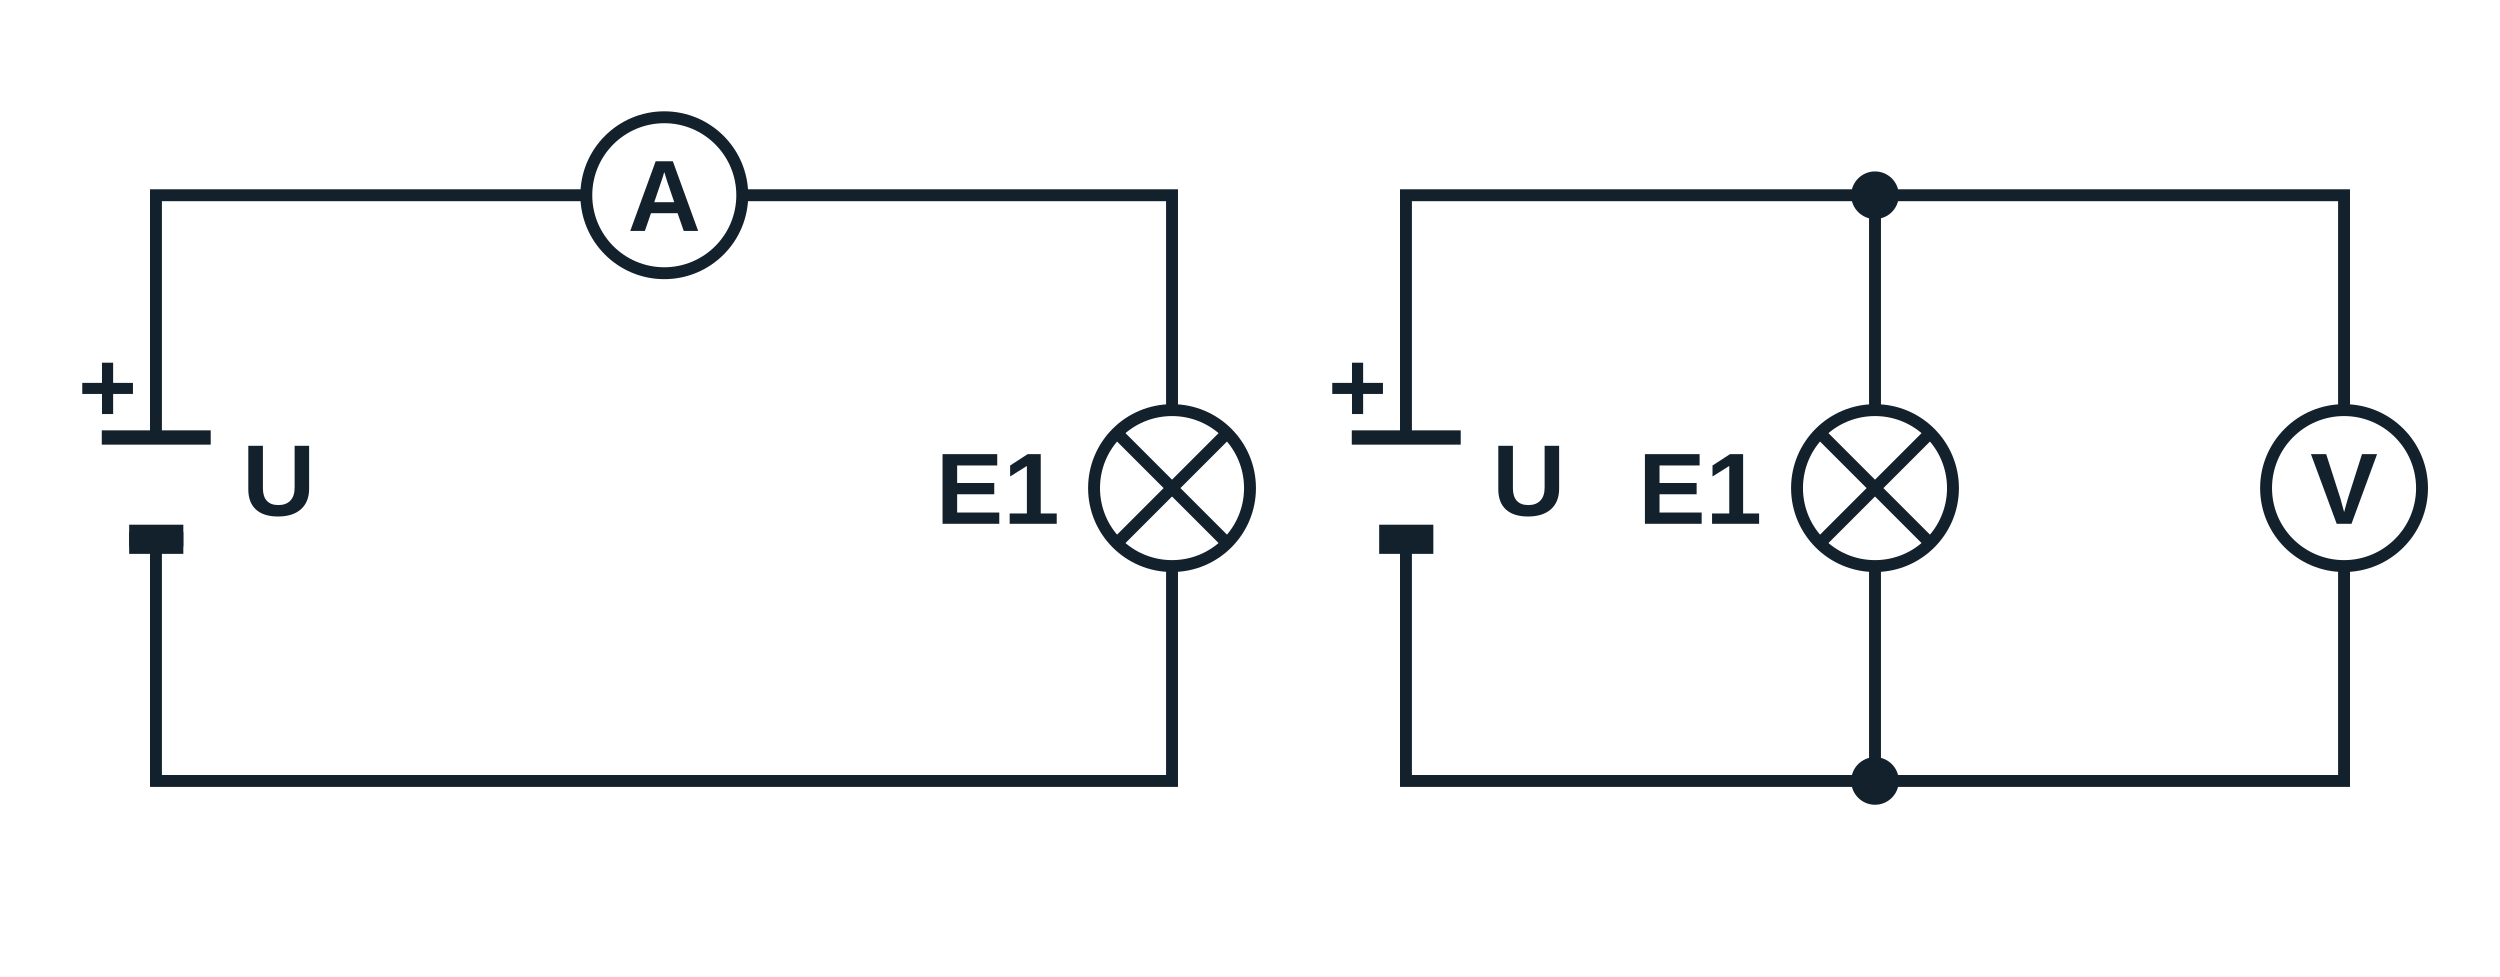
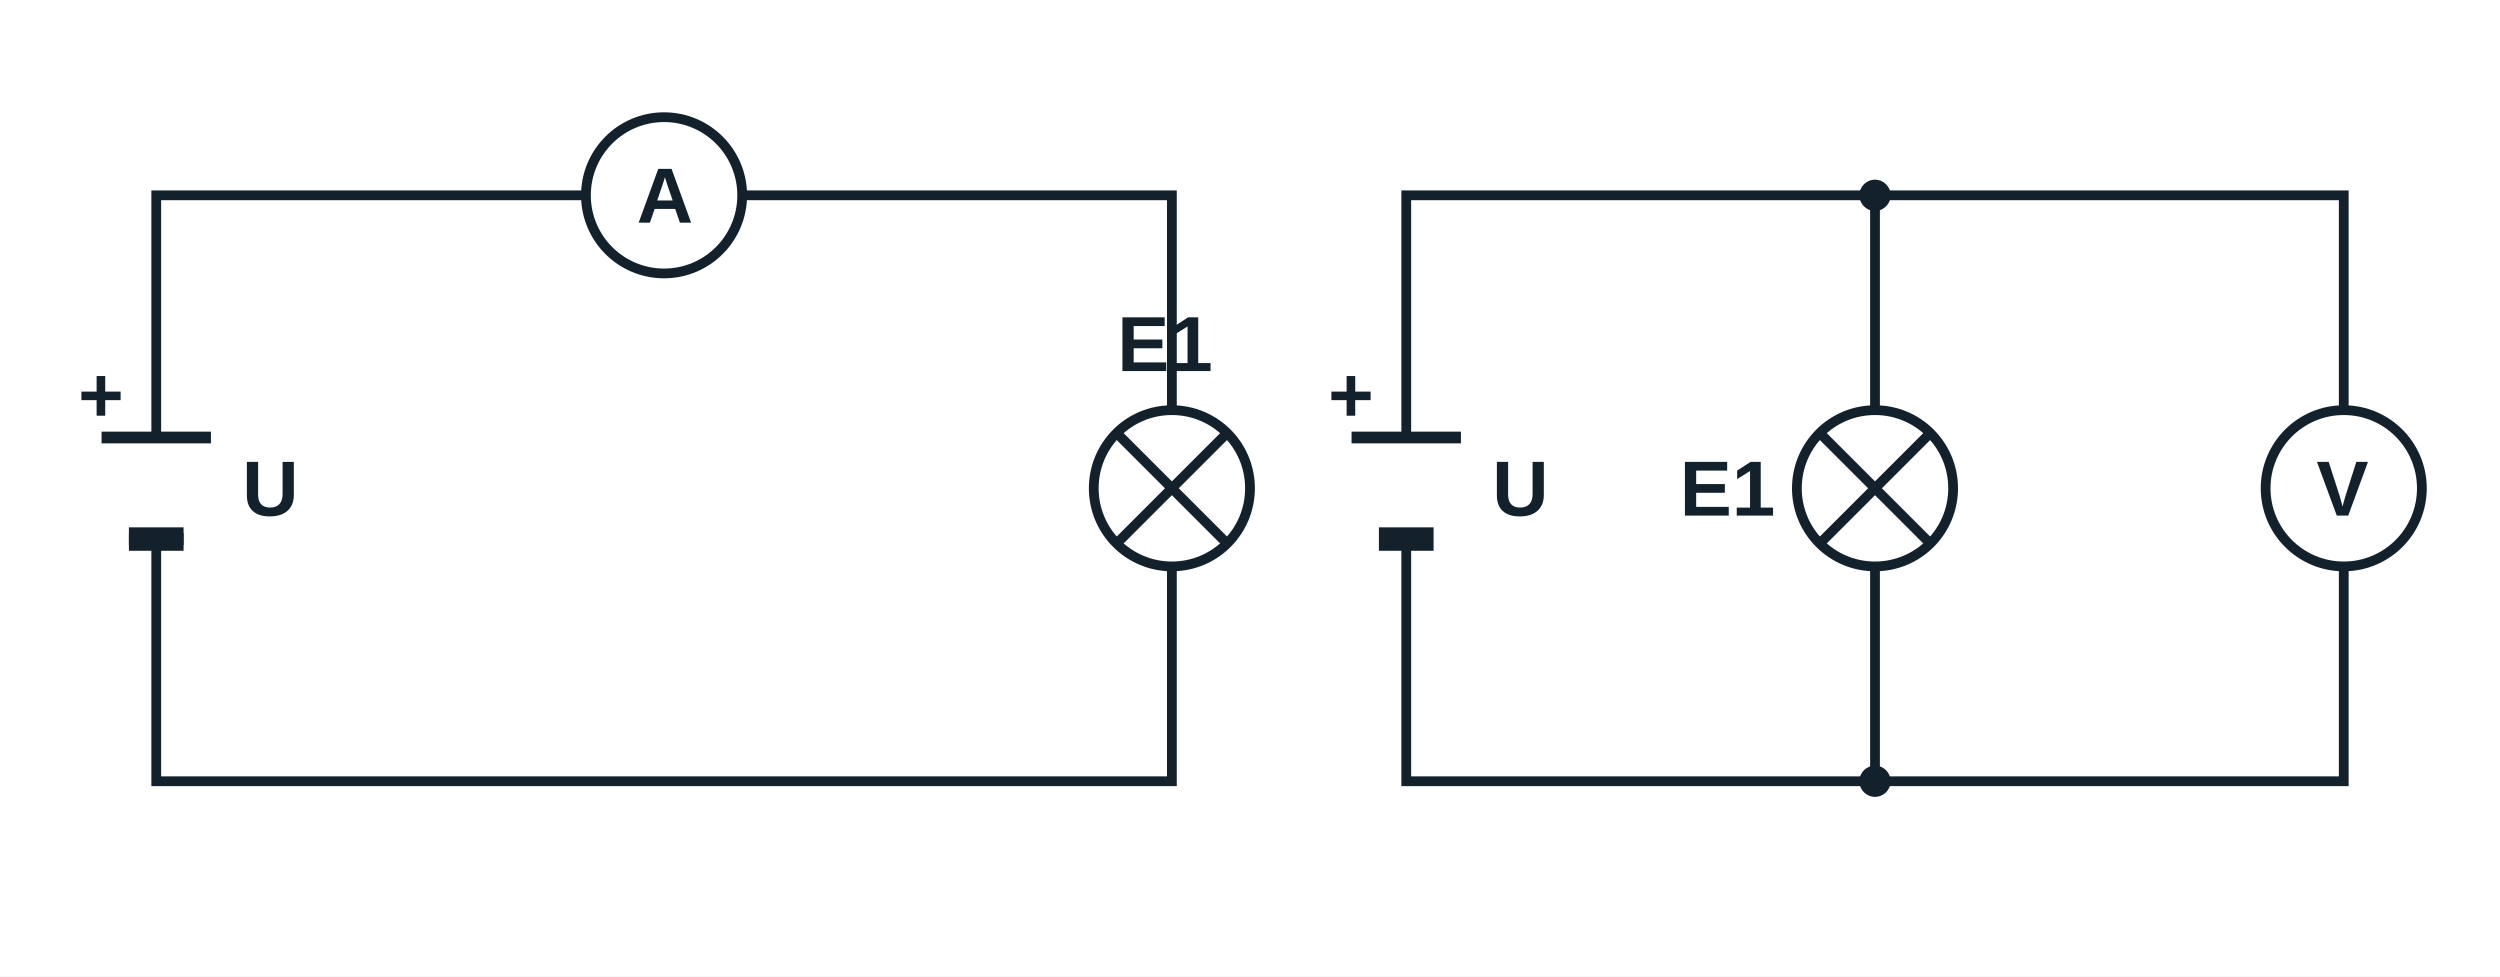
- <svg xmlns="http://www.w3.org/2000/svg" viewBox="0 0 420 164.1" font-family="Arial, sans-serif" font-size="17" font-weight="bold">
-   <rect width="420" height="164.1" fill="#fff" />
-   <g fill="none" stroke="#13212c" stroke-width="2">
-     <path d="M26.2 73.5V32.8H196.9V131.2H26.2V90.6" />
-     <path d="M17.1 73.5H35.4M21.7 90.6H30.8" stroke-width="2.4" />
-     <path d="M21.7 90.6H30.8" stroke-width="4.9" />
-     <circle cx="111.6" cy="32.8" r="13.1" fill="#fff" />
-     <circle cx="196.9" cy="82" r="13.1" fill="#fff" />
-     <path d="M187.7 72.8L206.1 91.2M206.1 72.8L187.7 91.2" />
-     <path d="M236.2 73.5V32.8H393.8V131.2H236.2V90.6M315 32.8V131.2" />
-     <path d="M227.1 73.5H245.4" stroke-width="2.4" />
-     <path d="M231.7 90.6H240.8" stroke-width="4.9" />
-     <circle cx="315" cy="82" r="13.1" fill="#fff" />
-     <path d="M305.8 72.8L324.2 91.2M324.2 72.8L305.8 91.2" />
-     <circle cx="393.8" cy="82" r="13.1" fill="#fff" />
+ <svg xmlns="http://www.w3.org/2000/svg" viewBox="0 0 640 250" font-family="Arial, sans-serif" font-size="20" font-weight="bold">
+   <rect width="640" height="250" fill="#fff" />
+   <g fill="none" stroke="#13212c" stroke-width="2.5">
+     <path d="M40 112V50H300V200H40V138" />
+     <path d="M26 112H54M33 138H47" stroke-width="3" />
+     <path d="M33 138H47" stroke-width="6" />
+     <circle cx="170" cy="50" r="20" fill="#fff" />
+     <circle cx="300" cy="125" r="20" fill="#fff" />
+     <path d="M286 111L314 139M314 111L286 139" />
+     <path d="M360 112V50H600V200H360V138M480 50V200" />
+     <path d="M346 112H374" stroke-width="3" />
+     <path d="M353 138H367" stroke-width="6" />
+     <circle cx="480" cy="125" r="20" fill="#fff" />
+     <path d="M466 111L494 139M494 111L466 139" />
+     <circle cx="600" cy="125" r="20" fill="#fff" />
  </g>
  <g fill="#13212c">
-     <circle cx="315" cy="32.8" r="4" />
-     <circle cx="315" cy="131.2" r="4" />
-     <text x="111.6" y="38.8" text-anchor="middle">A</text>
-     <text x="393.8" y="88" text-anchor="middle">V</text>
-     <text x="178" y="88" text-anchor="end">E1</text>
-     <text x="296" y="88" text-anchor="end">E1</text>
-     <text x="40.7" y="86.6">U</text>
-     <text x="250.7" y="86.6">U</text>
-     <text x="13.1" y="70.9">+</text>
-     <text x="223.1" y="70.9">+</text>
+     <circle cx="480" cy="50" r="4" />
+     <circle cx="480" cy="200" r="4" />
+     <text x="163" y="57">A</text>
+     <text x="593" y="132">V</text>
+     <text x="286" y="95">E1</text>
+     <text x="430" y="132">E1</text>
+     <text x="62" y="132">U</text>
+     <text x="382" y="132">U</text>
+     <text x="20" y="108">+</text>
+     <text x="340" y="108">+</text>
  </g>
</svg>
